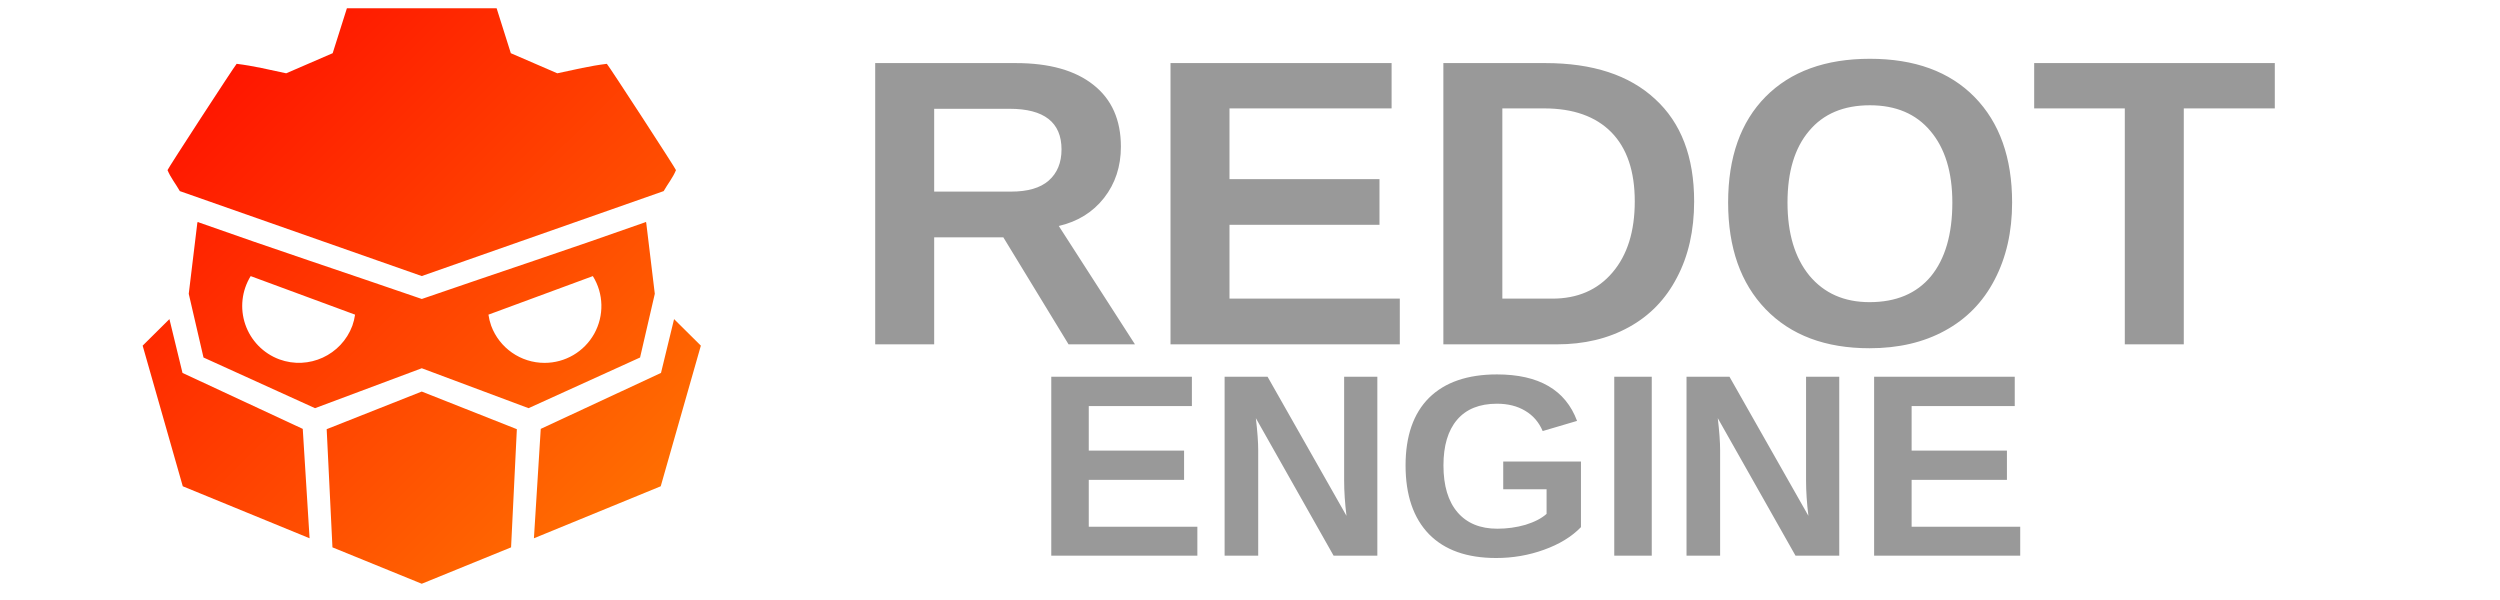
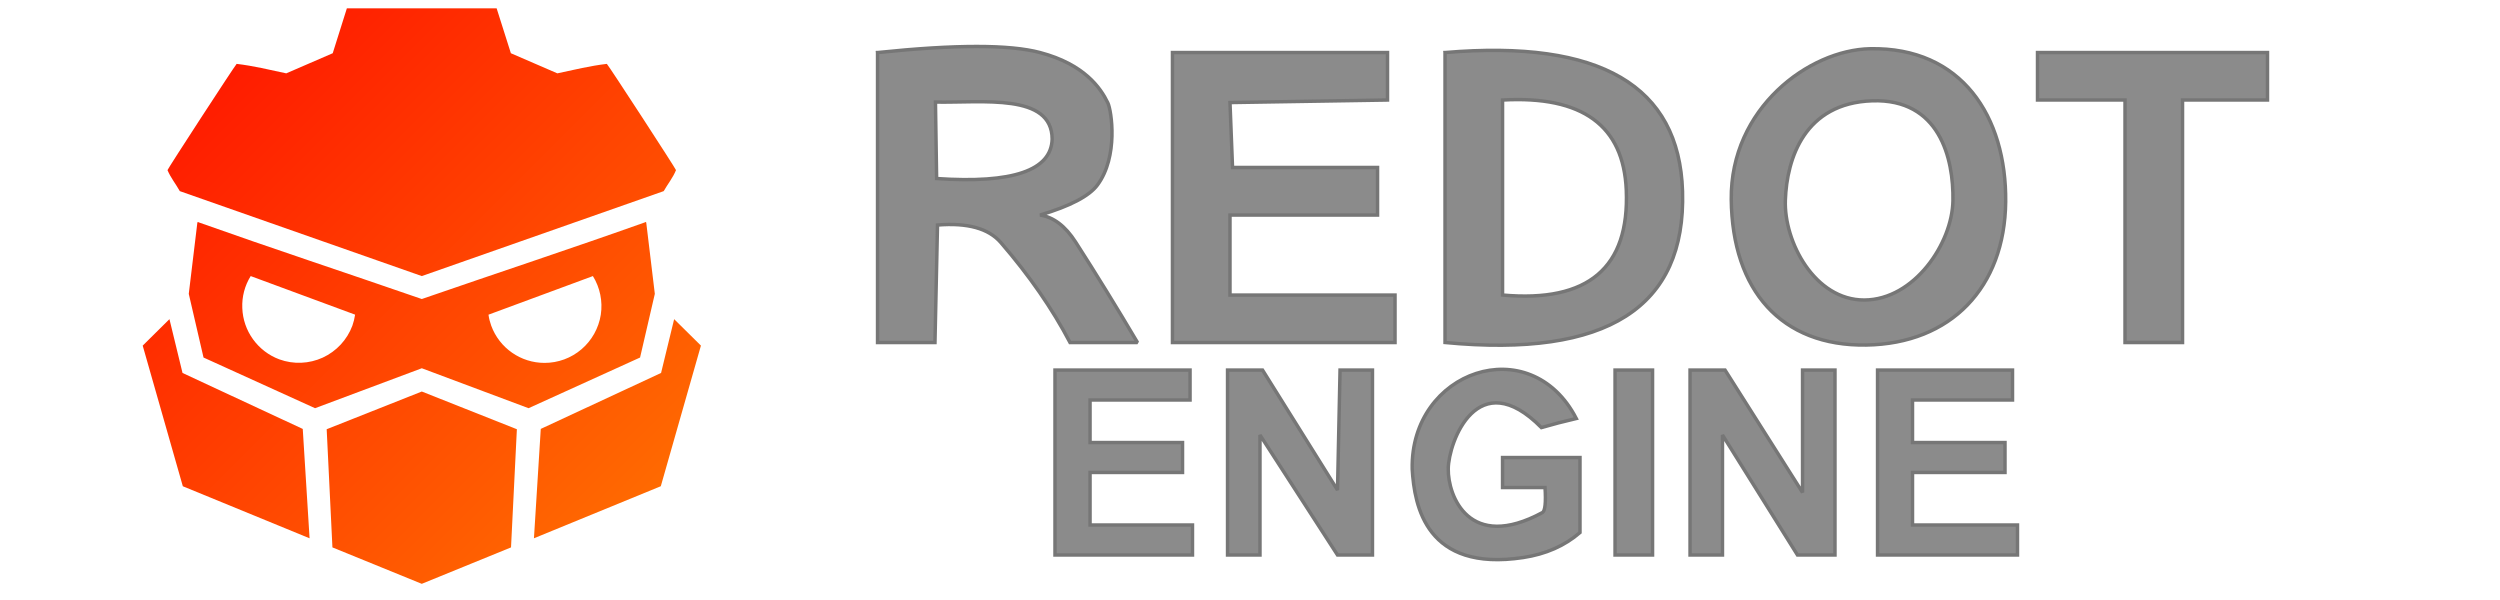
- <svg xmlns="http://www.w3.org/2000/svg" width="100" height="24" fill-rule="evenodd" stroke-linejoin="round" stroke-miterlimit="2" clip-rule="evenodd">
-   <linearGradient id="a" x1="0" x2="1" y1="0" y2="0" gradientTransform="rotate(45.527 1.785 11.592)scale(24.4567)" gradientUnits="userSpaceOnUse">
+ <svg xmlns="http://www.w3.org/2000/svg" width="100" height="24">
+   <linearGradient id="a" x1="-.256" x2="-.211" y1="-.014" y2="-.014" gradientTransform="matrix(382.5635 389.6734 -401.7259 394.4099 100.796 107.452)" gradientUnits="userSpaceOnUse">
    <stop offset="0" stop-color="#ff1300" />
    <stop offset="1" stop-color="#ff6e01" />
  </linearGradient>
-   <text x="41.364" y="22.227" fill="#999" font-family="Arial-BoldMT, Arial, sans-serif" font-size="10.393" font-weight="700">ENGINE</text>
-   <text x="33.915" y="13.775" fill="#999" font-family="Arial-BoldMT, Arial, sans-serif" font-size="16.359" font-weight="700">REDOT</text>
-   <path fill="url(#a)" fill-rule="nonzero" d="m13.876.331-.569 1.797-1.859.804c-.657-.139-1.316-.299-1.982-.379-.105.118-2.766 4.209-2.765 4.252.123.3.333.558.492.839l9.677 3.398 9.677-3.398c.159-.281.37-.539.492-.839 0-.043-2.659-4.134-2.765-4.252-.666.08-1.325.24-1.982.379l-1.859-.804-.568-1.797zm-5.945 8.549c-.012-.005-.036.014-.036.02-.116.95-.345 2.852-.345 2.852l.59 2.548 4.461 2.027 4.27-1.597 4.271 1.597 4.461-2.027.589-2.548s-.227-1.902-.344-2.852c0-.008-.043-.037-.043-.008-2.92 1.038-5.966 2.043-8.933 3.067-2.967-1.024-6.013-2.029-8.933-3.067 0-.007 0-.011-.012-.012zm2.096 2.164 4.176 1.542a2.331 2.331 0 0 1 -.109.443 2.28 2.28 0 0 1 -2.922 1.345 2.278 2.278 0 0 1 -1.145-3.33zm13.687 0a2.272 2.272 0 0 1 -1.934 3.471c-.95 0-1.804-.595-2.133-1.486a2.258 2.258 0 0 1 -.109-.443zm-16.937 1.72-1.071 1.062 1.605 5.625 5.072 2.08-.273-4.376-4.81-2.238zm20.186 0-.523 2.153-4.81 2.238-.273 4.376 5.072-2.08 1.605-5.625zm-10.093 2.898-3.803 1.505.231 4.727 3.572 1.456 3.573-1.456.231-4.727z" />
+   <path fill="url(#a)" d="m13.875.332-.566 1.797-1.859.805c-.66-.141-1.316-.301-1.984-.379-.105.117-2.766 4.207-2.766 4.25.125.301.336.559.492.84l9.68 3.398 9.676-3.398c.16-.281.371-.539.492-.84 0-.043-2.66-4.133-2.766-4.25-.664.078-1.324.238-1.98.379l-1.859-.805-.57-1.797zm-5.945 8.547c-.012-.004-.035.016-.035.02-.117.953-.344 2.855-.344 2.855l.59 2.547 4.461 2.027 4.27-1.598 4.27 1.598 4.461-2.027.59-2.547s-.227-1.902-.344-2.855c0-.008-.043-.035-.043-.008-2.918 1.039-5.965 2.043-8.934 3.07-2.965-1.027-6.012-2.031-8.934-3.07 0-.004 0-.008-.012-.012zm2.098 2.164 4.176 1.543c-.023.152-.059.301-.109.441-.211.566-.637 1.023-1.184 1.277-.547.25-1.172.277-1.738.07-.422-.156-.789-.438-1.051-.801-.266-.367-.414-.801-.43-1.25-.02-.453.098-.898.336-1.281zm13.688 0c.285.461.398 1.012.316 1.547-.086.539-.359 1.027-.77 1.379-.414.355-.938.547-1.48.547-.953 0-1.805-.594-2.133-1.488-.051-.141-.09-.289-.109-.441zm-16.938 1.723-1.07 1.059 1.605 5.625 5.07 2.082-.273-4.375-4.809-2.238zm20.188 0-.523 2.152-4.812 2.238-.273 4.375 5.074-2.082 1.605-5.625zm-10.094 2.895-3.805 1.508.23 4.727 3.574 1.457 3.57-1.457.234-4.727zm0 0" />
+   <path fill="#8b8b8b" fill-rule="evenodd" stroke="#767676" stroke-linecap="square" stroke-miterlimit="2" d="m285.846.648c26.381-.534 39.319 19.519 39.066 44.1-.281 24.609-15.694 40.837-40.163 41.231-24.469.366-38.587-15.722-38.869-41.934-.281-26.241 22.359-43.031 39.966-43.397zm-285.834 1.097v83.503h16.538l.731-33.834c8.634-.703 14.709.984 18.225 5.034 8.241 9.534 14.878 19.125 19.941 28.8h19.434c-5.878-9.928-11.812-19.575-17.831-28.941-2.953-4.612-6.384-7.2-10.238-7.763 8.691-2.587 14.203-5.484 16.538-8.662 6.075-8.184 4.05-21.431 2.981-23.653-2.081-4.331-6.806-11.137-19.519-14.484-8.747-2.334-24.356-2.334-46.8 0m84.938 0v83.503h64.097v-13.669h-47.531v-23.034h42.497v-13.697h-41.766l-.731-18.703 45.366-.731v-13.669zm78.497 0v83.503c46.631 4.444 69.412-10.069 68.4-43.566-.956-30.403-23.738-43.734-68.4-39.938m170.634 0v13.669h25.2v69.834h16.566v-69.834h24.469v-13.669zm-47.644 13.894c19.378-.675 23.512 16.481 23.288 28.8s-11.194 28.519-25.509 28.575-23.203-16.791-22.753-28.8c.422-12.009 5.569-27.9 24.975-28.575zm-236.137 11.025c-.253 9.056-11.334 12.853-33.272 11.363l-.338-22.022c13.556.253 33.553-2.644 33.609 10.659zm129.713-11.25c22.978-1.294 34.847 7.341 35.634 25.931.928 22.359-10.941 32.456-35.634 30.234zm21.234 91.716c-3.487.816-6.834 1.688-10.041 2.616-18.309-18.506-26.747 4.05-26.831 11.897-.113 7.847 6.047 23.991 27.141 12.572.759-.506 1.012-2.925.731-7.2h-12.234v-8.634h22.303v21.6c-4.416 3.825-9.872 6.216-16.369 7.2-27.9 4.219-31.331-14.794-31.95-25.481-.591-28.35 34.003-40.247 47.25-14.569zm-150.131-13.95v53.269h39.6v-8.634h-29.503v-15.131h26.634v-8.634h-26.634v-12.234h28.8v-8.634zm49.697 0v53.269h9.338v-34.566l22.331 34.566h10.069v-53.269h-9.338l-.731 34.566-21.6-34.566zm111.6 0v53.269h10.8v-53.269zm21.6 0v53.269h9.338v-34.566l21.6 34.566h10.8v-53.269h-9.338v35.269l-22.331-35.269zm54 0v53.269h40.303v-8.634h-30.234v-15.131h26.634v-8.634h-26.634v-12.234h28.8v-8.634zm0 0" transform="translate(35.1 1.86)scale(.13889)" />
</svg>
